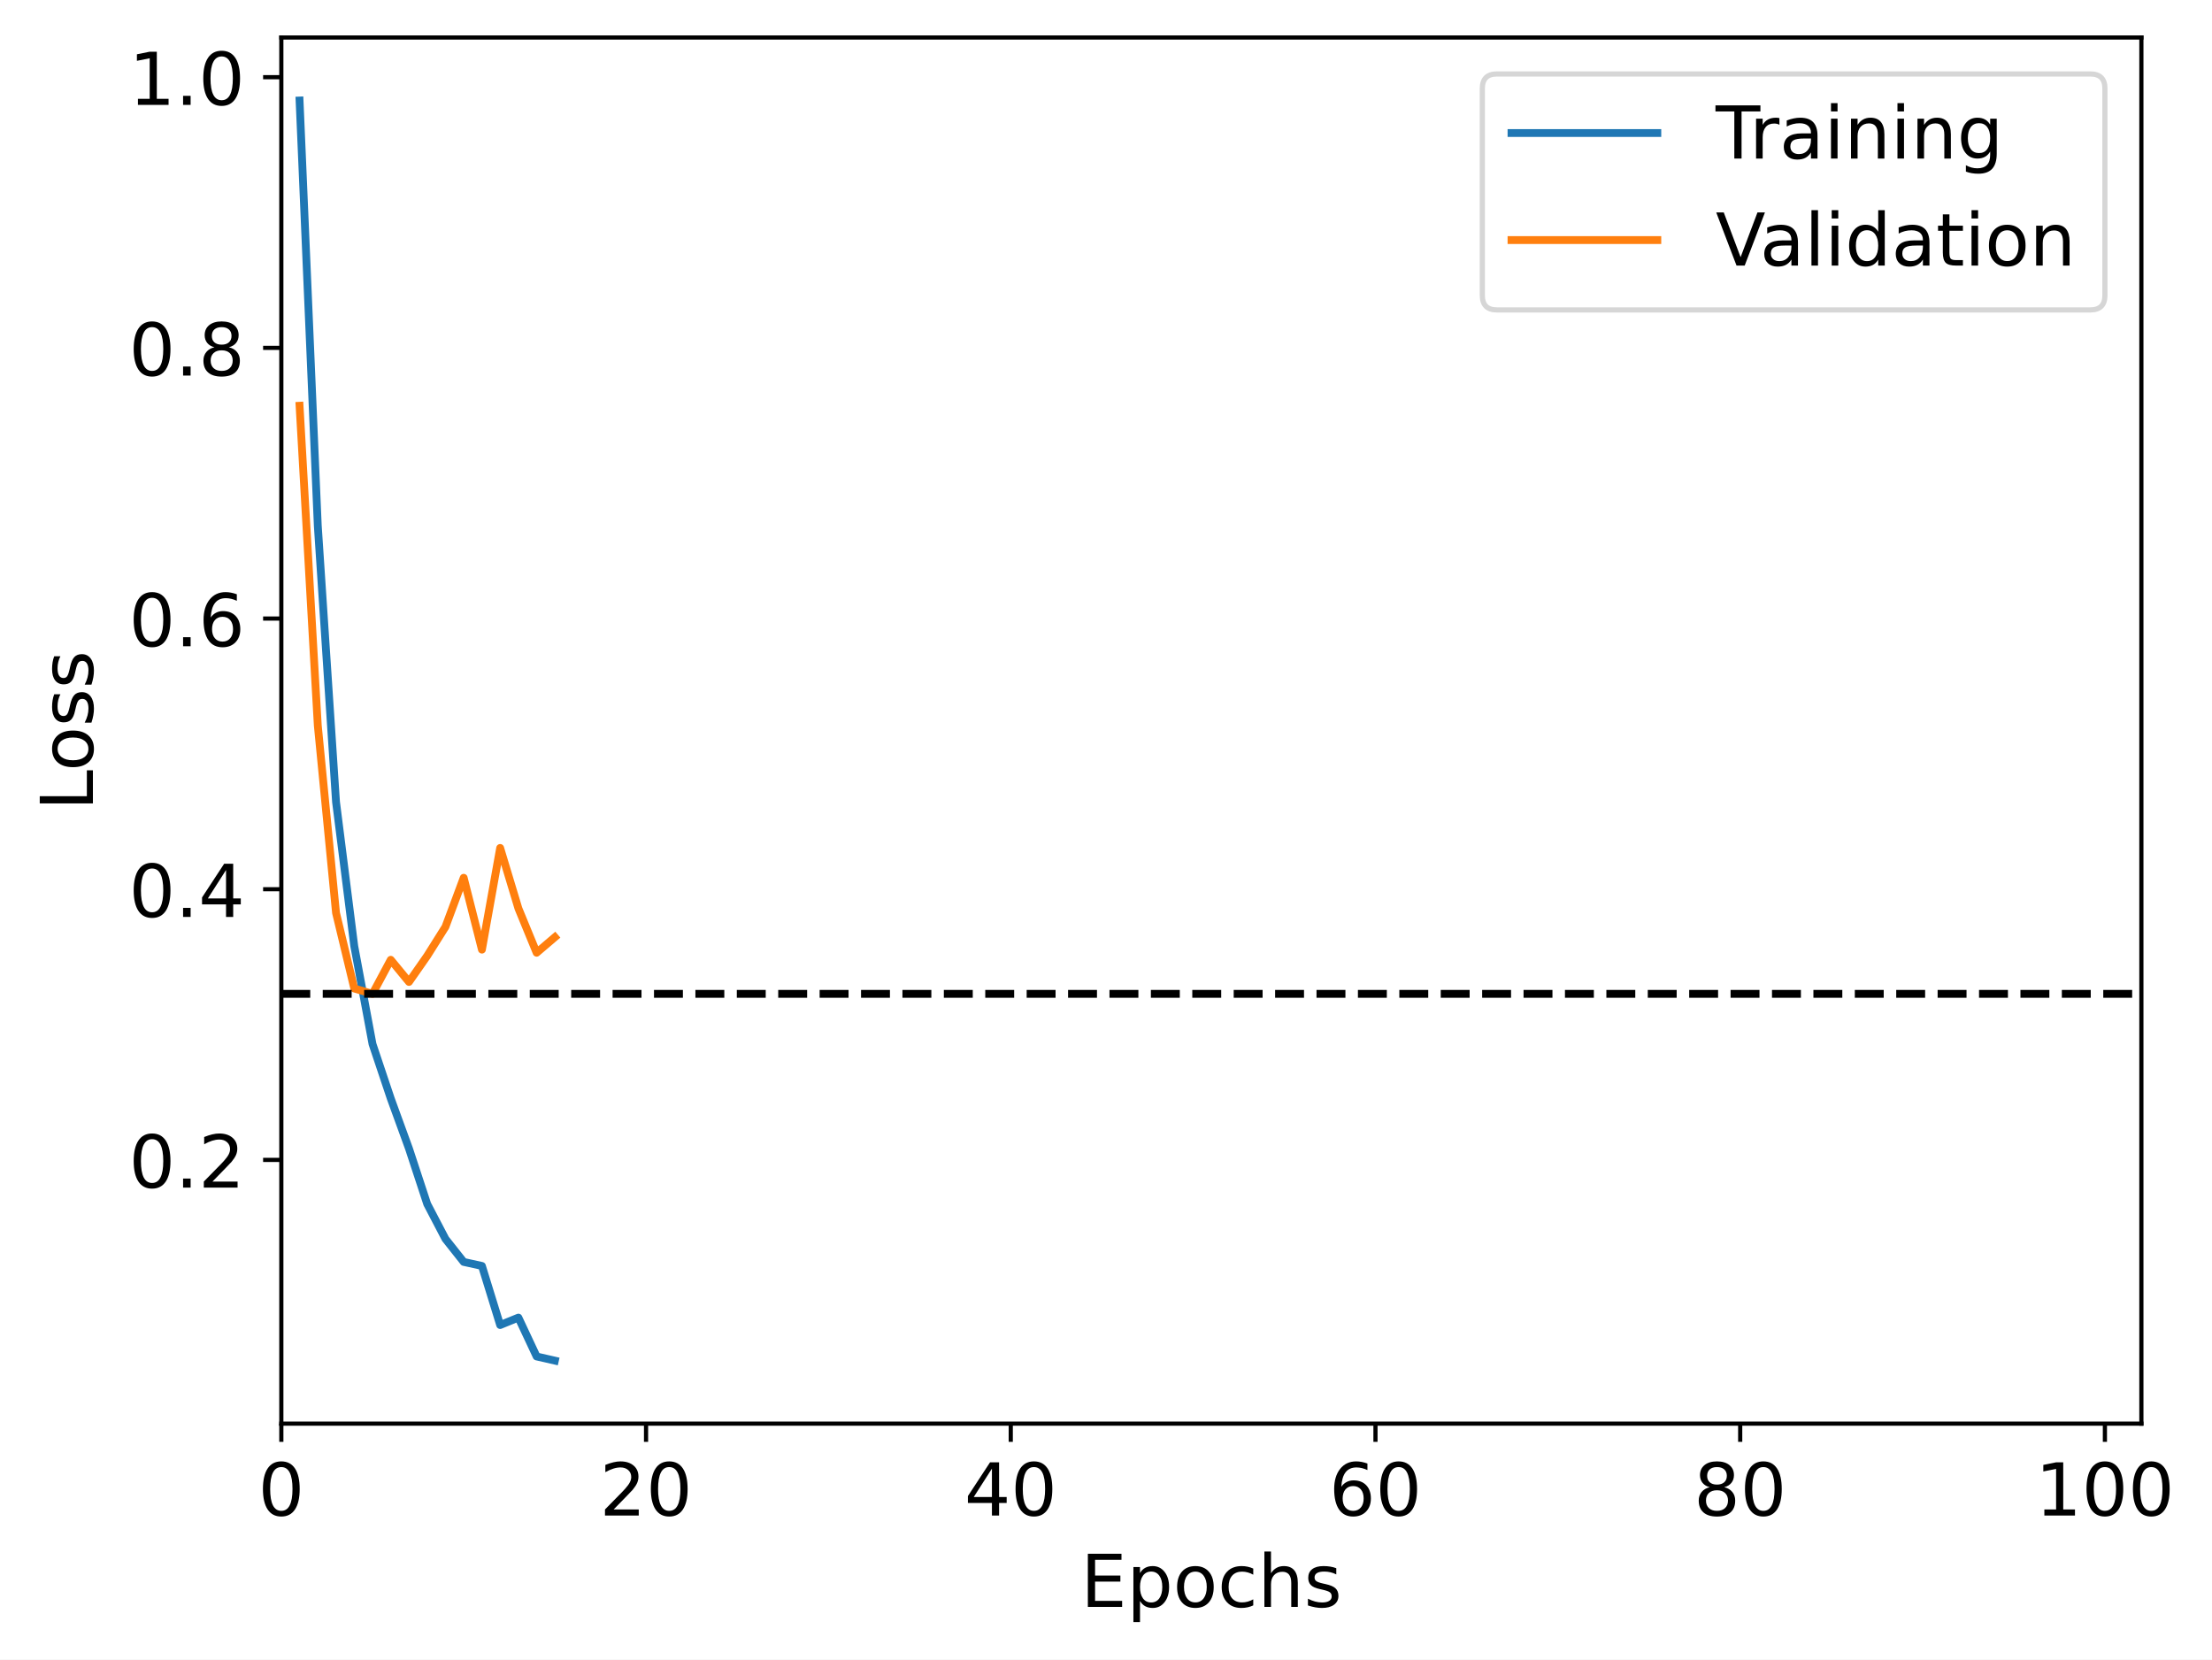
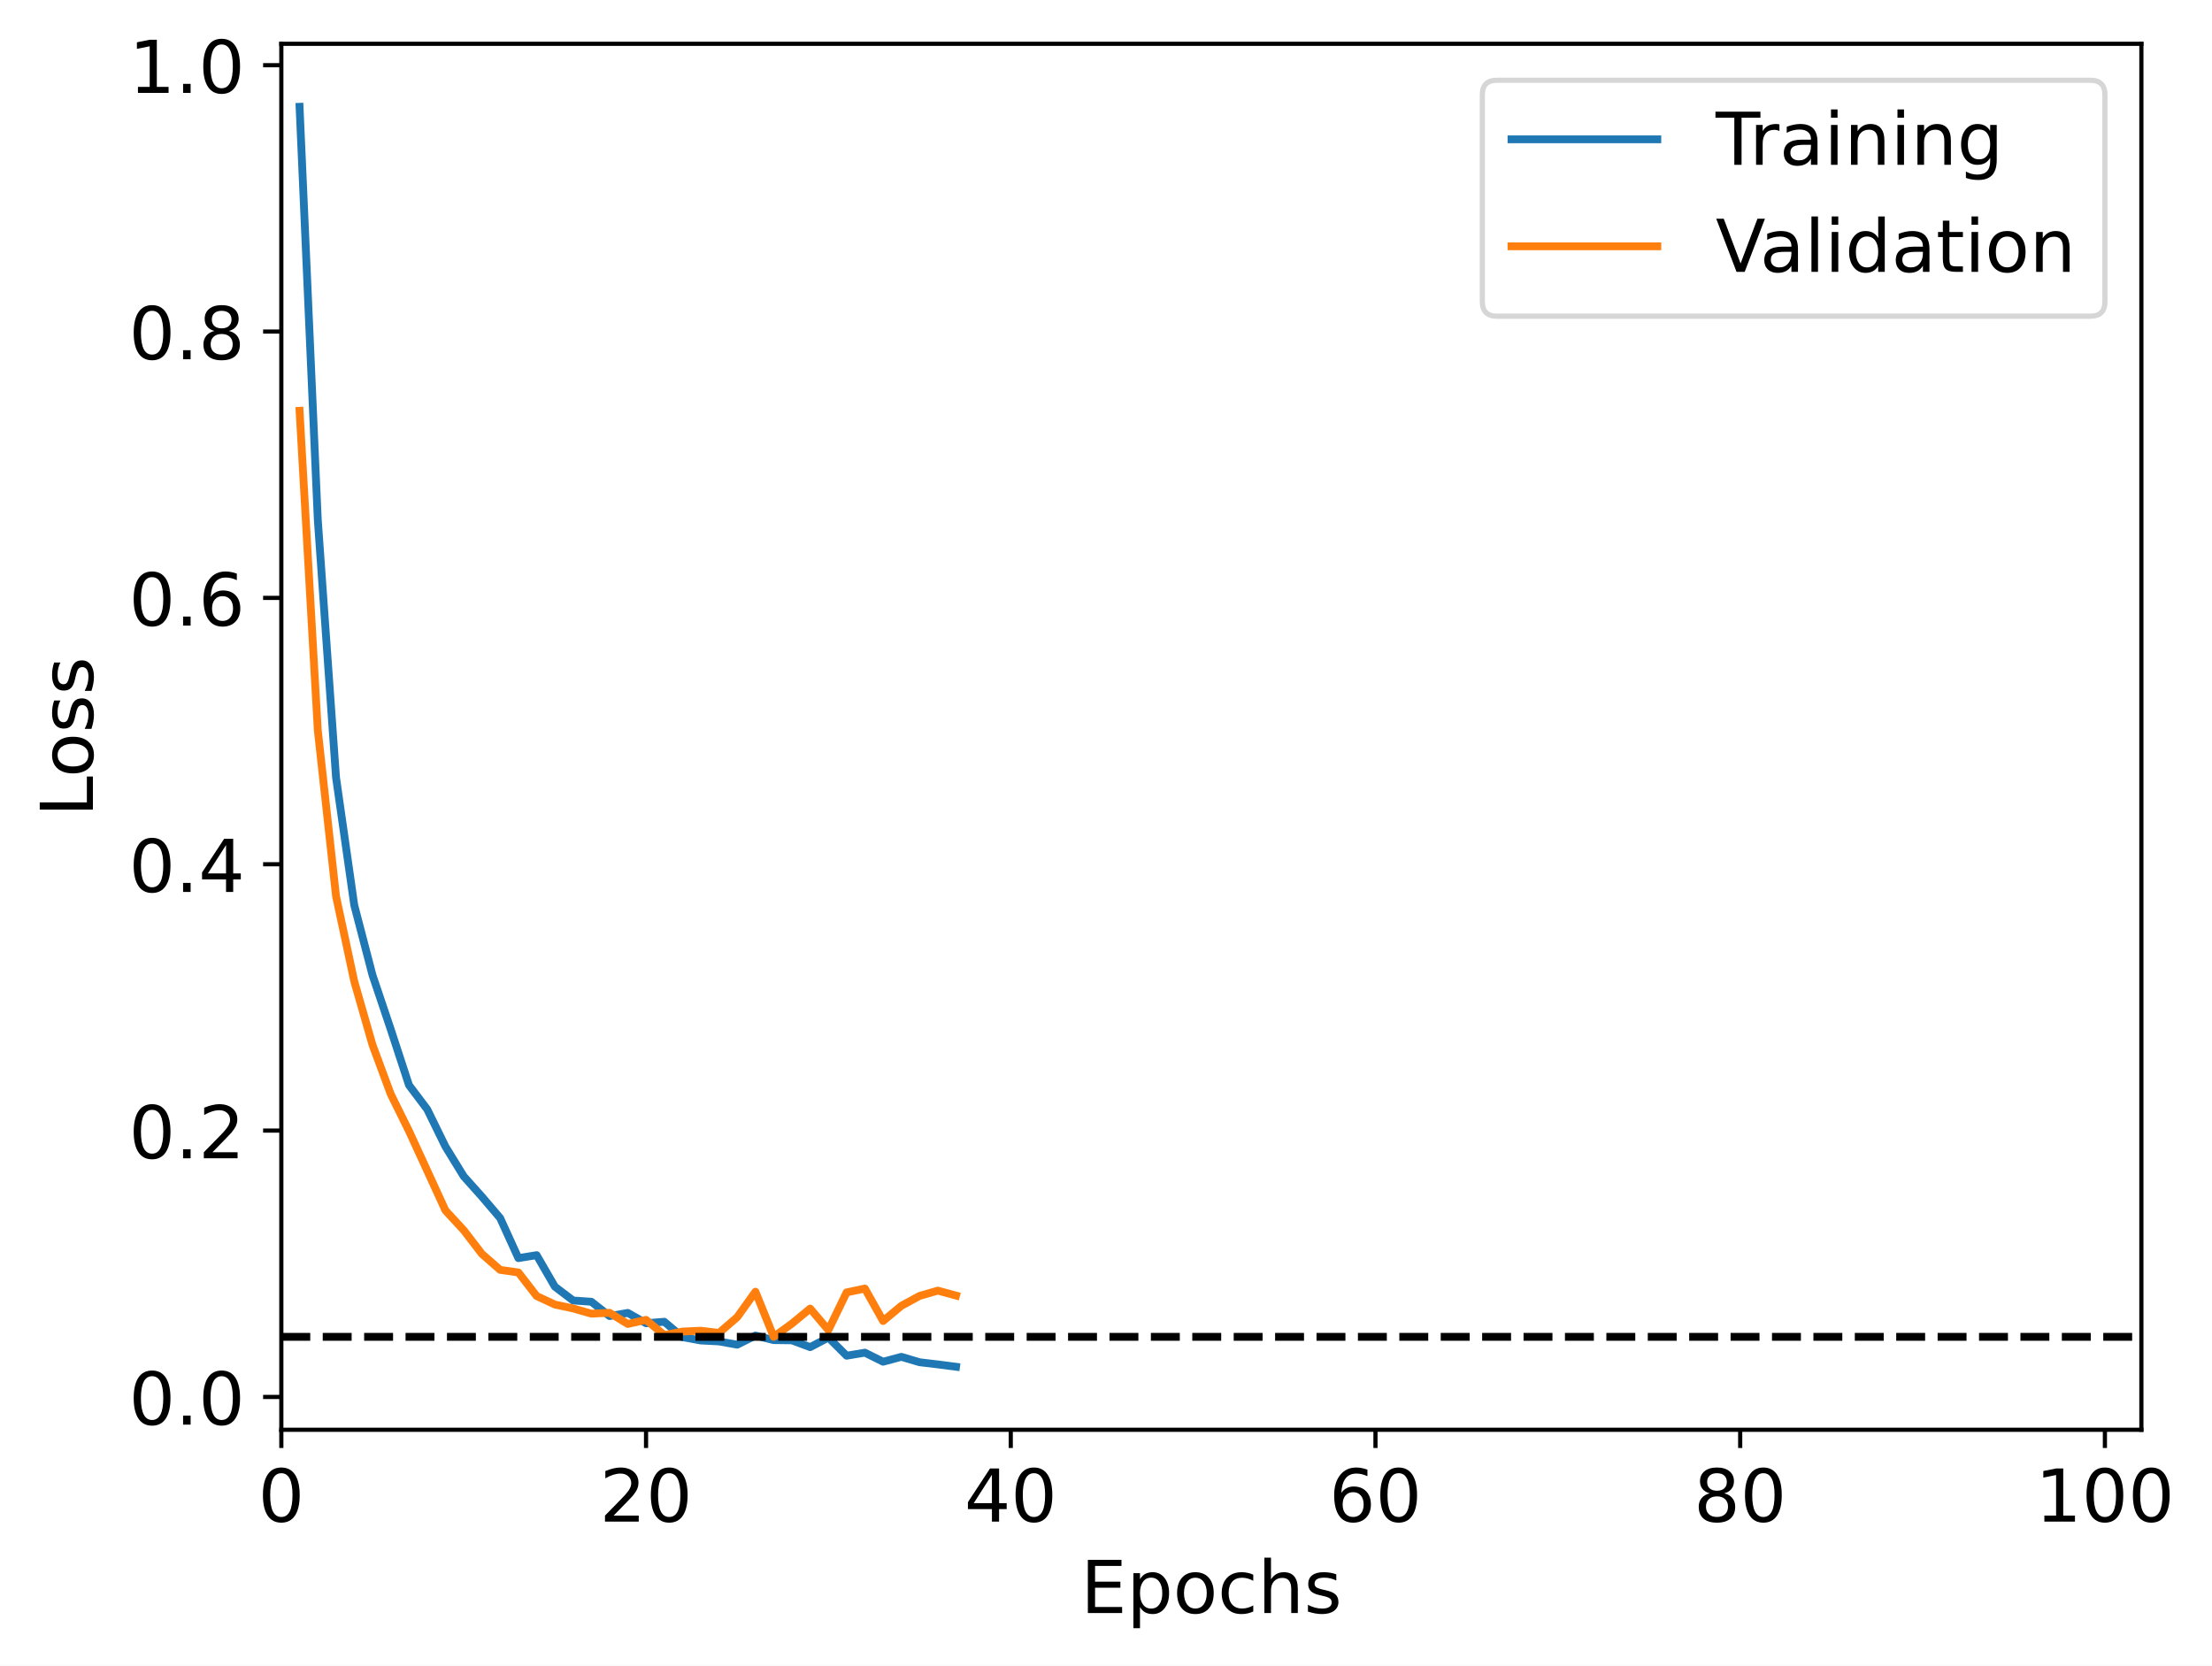
- <svg xmlns="http://www.w3.org/2000/svg" xmlns:xlink="http://www.w3.org/1999/xlink" width="424.693pt" height="318.611pt" viewBox="0 0 424.693 318.611" version="1.1">
+ <svg xmlns="http://www.w3.org/2000/svg" xmlns:xlink="http://www.w3.org/1999/xlink" width="424.693pt" height="319.82pt" viewBox="0 0 424.693 319.82" version="1.1">
  <defs>
    <style type="text/css">*{stroke-linejoin: round; stroke-linecap: butt}</style>
  </defs>
  <g id="figure_1">
    <g id="patch_1">
-       <path d="M 0 318.611  L 424.693 318.611  L 424.693 0  L 0 0  z " style="fill: #ffffff" />
+       <path d="M 0 319.82  L 424.693 319.82  L 424.693 0  L 0 0  z " style="fill: #ffffff" />
    </g>
    <g id="axes_1">
      <g id="patch_2">
-         <path d="M 54.014 273.312  L 411.134 273.312  L 411.134 7.2  L 54.014 7.2  z " style="fill: #ffffff" />
+         <path d="M 54.014 274.522  L 411.134 274.522  L 411.134 8.41  L 54.014 8.41  z " style="fill: #ffffff" />
      </g>
      <g id="matplotlib.axis_1">
        <g id="xtick_1">
          <g id="line2d_1">
            <defs>
-               <path id="m2dd069dab0" d="M 0 0  L 0 3.5  " style="stroke: #000000; stroke-width: 0.8" />
-             </defs>
-             <g>
-               <use xlink:href="#m2dd069dab0" x="54.014" y="273.312" style="stroke: #000000; stroke-width: 0.8" />
+               <path id="m263c108d07" d="M 0 0  L 0 3.5  " style="stroke: #000000; stroke-width: 0.8" />
+             </defs>
+             <g>
+               <use xlink:href="#m263c108d07" x="54.014" y="274.522" style="stroke: #000000; stroke-width: 0.8" />
            </g>
          </g>
          <g id="text_1">
-             <g transform="translate(49.56 290.9498) scale(0.14 -0.14)">
+             <g transform="translate(49.56 292.1594) scale(0.14 -0.14)">
              <defs>
                <path id="DejaVuSans-30" d="M 2034 4250  Q 1547 4250 1301 3770  Q 1056 3291 1056 2328  Q 1056 1369 1301 889  Q 1547 409 2034 409  Q 2525 409 2770 889  Q 3016 1369 3016 2328  Q 3016 3291 2770 3770  Q 2525 4250 2034 4250  z M 2034 4750  Q 2819 4750 3233 4129  Q 3647 3509 3647 2328  Q 3647 1150 3233 529  Q 2819 -91 2034 -91  Q 1250 -91 836 529  Q 422 1150 422 2328  Q 422 3509 836 4129  Q 1250 4750 2034 4750  z " transform="scale(0.015625)" />
              </defs>
              <use xlink:href="#DejaVuSans-30" />
            </g>
          </g>
        </g>
        <g id="xtick_2">
          <g id="line2d_2">
            <g>
-               <use xlink:href="#m2dd069dab0" x="124.037" y="273.312" style="stroke: #000000; stroke-width: 0.8" />
+               <use xlink:href="#m263c108d07" x="124.037" y="274.522" style="stroke: #000000; stroke-width: 0.8" />
            </g>
          </g>
          <g id="text_2">
-             <g transform="translate(115.1298 290.9498) scale(0.14 -0.14)">
+             <g transform="translate(115.1298 292.1594) scale(0.14 -0.14)">
              <defs>
                <path id="DejaVuSans-32" d="M 1228 531  L 3431 531  L 3431 0  L 469 0  L 469 531  Q 828 903 1448 1529  Q 2069 2156 2228 2338  Q 2531 2678 2651 2914  Q 2772 3150 2772 3378  Q 2772 3750 2511 3984  Q 2250 4219 1831 4219  Q 1534 4219 1204 4116  Q 875 4013 500 3803  L 500 4441  Q 881 4594 1212 4672  Q 1544 4750 1819 4750  Q 2544 4750 2975 4387  Q 3406 4025 3406 3419  Q 3406 3131 3298 2873  Q 3191 2616 2906 2266  Q 2828 2175 2409 1742  Q 1991 1309 1228 531  z " transform="scale(0.015625)" />
              </defs>
              <use xlink:href="#DejaVuSans-32" />
              <use xlink:href="#DejaVuSans-30" x="63.623" />
            </g>
          </g>
        </g>
        <g id="xtick_3">
          <g id="line2d_3">
            <g>
-               <use xlink:href="#m2dd069dab0" x="194.061" y="273.312" style="stroke: #000000; stroke-width: 0.8" />
+               <use xlink:href="#m263c108d07" x="194.061" y="274.522" style="stroke: #000000; stroke-width: 0.8" />
            </g>
          </g>
          <g id="text_3">
-             <g transform="translate(185.1533 290.9498) scale(0.14 -0.14)">
+             <g transform="translate(185.1533 292.1594) scale(0.14 -0.14)">
              <defs>
                <path id="DejaVuSans-34" d="M 2419 4116  L 825 1625  L 2419 1625  L 2419 4116  z M 2253 4666  L 3047 4666  L 3047 1625  L 3713 1625  L 3713 1100  L 3047 1100  L 3047 0  L 2419 0  L 2419 1100  L 313 1100  L 313 1709  L 2253 4666  z " transform="scale(0.015625)" />
              </defs>
              <use xlink:href="#DejaVuSans-34" />
              <use xlink:href="#DejaVuSans-30" x="63.623" />
            </g>
          </g>
        </g>
        <g id="xtick_4">
          <g id="line2d_4">
            <g>
-               <use xlink:href="#m2dd069dab0" x="264.084" y="273.312" style="stroke: #000000; stroke-width: 0.8" />
+               <use xlink:href="#m263c108d07" x="264.084" y="274.522" style="stroke: #000000; stroke-width: 0.8" />
            </g>
          </g>
          <g id="text_4">
-             <g transform="translate(255.1768 290.9498) scale(0.14 -0.14)">
+             <g transform="translate(255.1768 292.1594) scale(0.14 -0.14)">
              <defs>
                <path id="DejaVuSans-36" d="M 2113 2584  Q 1688 2584 1439 2293  Q 1191 2003 1191 1497  Q 1191 994 1439 701  Q 1688 409 2113 409  Q 2538 409 2786 701  Q 3034 994 3034 1497  Q 3034 2003 2786 2293  Q 2538 2584 2113 2584  z M 3366 4563  L 3366 3988  Q 3128 4100 2886 4159  Q 2644 4219 2406 4219  Q 1781 4219 1451 3797  Q 1122 3375 1075 2522  Q 1259 2794 1537 2939  Q 1816 3084 2150 3084  Q 2853 3084 3261 2657  Q 3669 2231 3669 1497  Q 3669 778 3244 343  Q 2819 -91 2113 -91  Q 1303 -91 875 529  Q 447 1150 447 2328  Q 447 3434 972 4092  Q 1497 4750 2381 4750  Q 2619 4750 2861 4703  Q 3103 4656 3366 4563  z " transform="scale(0.015625)" />
              </defs>
              <use xlink:href="#DejaVuSans-36" />
              <use xlink:href="#DejaVuSans-30" x="63.623" />
            </g>
          </g>
        </g>
        <g id="xtick_5">
          <g id="line2d_5">
            <g>
-               <use xlink:href="#m2dd069dab0" x="334.108" y="273.312" style="stroke: #000000; stroke-width: 0.8" />
+               <use xlink:href="#m263c108d07" x="334.108" y="274.522" style="stroke: #000000; stroke-width: 0.8" />
            </g>
          </g>
          <g id="text_5">
-             <g transform="translate(325.2004 290.9498) scale(0.14 -0.14)">
+             <g transform="translate(325.2004 292.1594) scale(0.14 -0.14)">
              <defs>
                <path id="DejaVuSans-38" d="M 2034 2216  Q 1584 2216 1326 1975  Q 1069 1734 1069 1313  Q 1069 891 1326 650  Q 1584 409 2034 409  Q 2484 409 2743 651  Q 3003 894 3003 1313  Q 3003 1734 2745 1975  Q 2488 2216 2034 2216  z M 1403 2484  Q 997 2584 770 2862  Q 544 3141 544 3541  Q 544 4100 942 4425  Q 1341 4750 2034 4750  Q 2731 4750 3128 4425  Q 3525 4100 3525 3541  Q 3525 3141 3298 2862  Q 3072 2584 2669 2484  Q 3125 2378 3379 2068  Q 3634 1759 3634 1313  Q 3634 634 3220 271  Q 2806 -91 2034 -91  Q 1263 -91 848 271  Q 434 634 434 1313  Q 434 1759 690 2068  Q 947 2378 1403 2484  z M 1172 3481  Q 1172 3119 1398 2916  Q 1625 2713 2034 2713  Q 2441 2713 2670 2916  Q 2900 3119 2900 3481  Q 2900 3844 2670 4047  Q 2441 4250 2034 4250  Q 1625 4250 1398 4047  Q 1172 3844 1172 3481  z " transform="scale(0.015625)" />
              </defs>
              <use xlink:href="#DejaVuSans-38" />
              <use xlink:href="#DejaVuSans-30" x="63.623" />
            </g>
          </g>
        </g>
        <g id="xtick_6">
          <g id="line2d_6">
            <g>
-               <use xlink:href="#m2dd069dab0" x="404.131" y="273.312" style="stroke: #000000; stroke-width: 0.8" />
+               <use xlink:href="#m263c108d07" x="404.131" y="274.522" style="stroke: #000000; stroke-width: 0.8" />
            </g>
          </g>
          <g id="text_6">
-             <g transform="translate(390.7701 290.9498) scale(0.14 -0.14)">
+             <g transform="translate(390.7701 292.1594) scale(0.14 -0.14)">
              <defs>
                <path id="DejaVuSans-31" d="M 794 531  L 1825 531  L 1825 4091  L 703 3866  L 703 4441  L 1819 4666  L 2450 4666  L 2450 531  L 3481 531  L 3481 0  L 794 0  L 794 531  z " transform="scale(0.015625)" />
              </defs>
              <use xlink:href="#DejaVuSans-31" />
              <use xlink:href="#DejaVuSans-30" x="63.623" />
              <use xlink:href="#DejaVuSans-30" x="127.246" />
            </g>
          </g>
        </g>
        <g id="text_7">
-           <g transform="translate(207.4919 308.4992) scale(0.14 -0.14)">
+           <g transform="translate(207.4919 309.7088) scale(0.14 -0.14)">
            <defs>
              <path id="DejaVuSans-45" d="M 628 4666  L 3578 4666  L 3578 4134  L 1259 4134  L 1259 2753  L 3481 2753  L 3481 2222  L 1259 2222  L 1259 531  L 3634 531  L 3634 0  L 628 0  L 628 4666  z " transform="scale(0.015625)" />
              <path id="DejaVuSans-70" d="M 1159 525  L 1159 -1331  L 581 -1331  L 581 3500  L 1159 3500  L 1159 2969  Q 1341 3281 1617 3432  Q 1894 3584 2278 3584  Q 2916 3584 3314 3078  Q 3713 2572 3713 1747  Q 3713 922 3314 415  Q 2916 -91 2278 -91  Q 1894 -91 1617 61  Q 1341 213 1159 525  z M 3116 1747  Q 3116 2381 2855 2742  Q 2594 3103 2138 3103  Q 1681 3103 1420 2742  Q 1159 2381 1159 1747  Q 1159 1113 1420 752  Q 1681 391 2138 391  Q 2594 391 2855 752  Q 3116 1113 3116 1747  z " transform="scale(0.015625)" />
              <path id="DejaVuSans-6f" d="M 1959 3097  Q 1497 3097 1228 2736  Q 959 2375 959 1747  Q 959 1119 1226 758  Q 1494 397 1959 397  Q 2419 397 2687 759  Q 2956 1122 2956 1747  Q 2956 2369 2687 2733  Q 2419 3097 1959 3097  z M 1959 3584  Q 2709 3584 3137 3096  Q 3566 2609 3566 1747  Q 3566 888 3137 398  Q 2709 -91 1959 -91  Q 1206 -91 779 398  Q 353 888 353 1747  Q 353 2609 779 3096  Q 1206 3584 1959 3584  z " transform="scale(0.015625)" />
              <path id="DejaVuSans-63" d="M 3122 3366  L 3122 2828  Q 2878 2963 2633 3030  Q 2388 3097 2138 3097  Q 1578 3097 1268 2742  Q 959 2388 959 1747  Q 959 1106 1268 751  Q 1578 397 2138 397  Q 2388 397 2633 464  Q 2878 531 3122 666  L 3122 134  Q 2881 22 2623 -34  Q 2366 -91 2075 -91  Q 1284 -91 818 406  Q 353 903 353 1747  Q 353 2603 823 3093  Q 1294 3584 2113 3584  Q 2378 3584 2631 3529  Q 2884 3475 3122 3366  z " transform="scale(0.015625)" />
              <path id="DejaVuSans-68" d="M 3513 2113  L 3513 0  L 2938 0  L 2938 2094  Q 2938 2591 2744 2837  Q 2550 3084 2163 3084  Q 1697 3084 1428 2787  Q 1159 2491 1159 1978  L 1159 0  L 581 0  L 581 4863  L 1159 4863  L 1159 2956  Q 1366 3272 1645 3428  Q 1925 3584 2291 3584  Q 2894 3584 3203 3211  Q 3513 2838 3513 2113  z " transform="scale(0.015625)" />
              <path id="DejaVuSans-73" d="M 2834 3397  L 2834 2853  Q 2591 2978 2328 3040  Q 2066 3103 1784 3103  Q 1356 3103 1142 2972  Q 928 2841 928 2578  Q 928 2378 1081 2264  Q 1234 2150 1697 2047  L 1894 2003  Q 2506 1872 2764 1633  Q 3022 1394 3022 966  Q 3022 478 2636 193  Q 2250 -91 1575 -91  Q 1294 -91 989 -36  Q 684 19 347 128  L 347 722  Q 666 556 975 473  Q 1284 391 1588 391  Q 1994 391 2212 530  Q 2431 669 2431 922  Q 2431 1156 2273 1281  Q 2116 1406 1581 1522  L 1381 1569  Q 847 1681 609 1914  Q 372 2147 372 2553  Q 372 3047 722 3315  Q 1072 3584 1716 3584  Q 2034 3584 2315 3537  Q 2597 3491 2834 3397  z " transform="scale(0.015625)" />
            </defs>
            <use xlink:href="#DejaVuSans-45" />
            <use xlink:href="#DejaVuSans-70" x="63.184" />
            <use xlink:href="#DejaVuSans-6f" x="126.66" />
            <use xlink:href="#DejaVuSans-63" x="187.842" />
            <use xlink:href="#DejaVuSans-68" x="242.822" />
            <use xlink:href="#DejaVuSans-73" x="306.201" />
          </g>
        </g>
      </g>
      <g id="matplotlib.axis_2">
        <g id="ytick_1">
          <g id="line2d_7">
            <defs>
-               <path id="m604fb64283" d="M 0 0  L -3.5 0  " style="stroke: #000000; stroke-width: 0.8" />
-             </defs>
-             <g>
-               <use xlink:href="#m604fb64283" x="54.014" y="222.68" style="stroke: #000000; stroke-width: 0.8" />
+               <path id="me7ea4ea2ac" d="M 0 0  L -3.5 0  " style="stroke: #000000; stroke-width: 0.8" />
+             </defs>
+             <g>
+               <use xlink:href="#me7ea4ea2ac" x="54.014" y="268.217" style="stroke: #000000; stroke-width: 0.8" />
            </g>
          </g>
          <g id="text_8">
-             <g transform="translate(24.74938 227.9986) scale(0.14 -0.14)">
+             <g transform="translate(24.74938 273.5363) scale(0.14 -0.14)">
              <defs>
                <path id="DejaVuSans-2e" d="M 684 794  L 1344 794  L 1344 0  L 684 0  L 684 794  z " transform="scale(0.015625)" />
              </defs>
              <use xlink:href="#DejaVuSans-30" />
              <use xlink:href="#DejaVuSans-2e" x="63.623" />
-               <use xlink:href="#DejaVuSans-32" x="95.41" />
+               <use xlink:href="#DejaVuSans-30" x="95.41" />
            </g>
          </g>
        </g>
        <g id="ytick_2">
          <g id="line2d_8">
            <g>
-               <use xlink:href="#m604fb64283" x="54.014" y="170.714" style="stroke: #000000; stroke-width: 0.8" />
+               <use xlink:href="#me7ea4ea2ac" x="54.014" y="217.078" style="stroke: #000000; stroke-width: 0.8" />
            </g>
          </g>
          <g id="text_9">
-             <g transform="translate(24.74938 176.033) scale(0.14 -0.14)">
-               <use xlink:href="#DejaVuSans-30" />
-               <use xlink:href="#DejaVuSans-2e" x="63.623" />
-               <use xlink:href="#DejaVuSans-34" x="95.41" />
+             <g transform="translate(24.74938 222.3966) scale(0.14 -0.14)">
+               <use xlink:href="#DejaVuSans-30" />
+               <use xlink:href="#DejaVuSans-2e" x="63.623" />
+               <use xlink:href="#DejaVuSans-32" x="95.41" />
            </g>
          </g>
        </g>
        <g id="ytick_3">
          <g id="line2d_9">
            <g>
-               <use xlink:href="#m604fb64283" x="54.014" y="118.749" style="stroke: #000000; stroke-width: 0.8" />
+               <use xlink:href="#me7ea4ea2ac" x="54.014" y="165.938" style="stroke: #000000; stroke-width: 0.8" />
            </g>
          </g>
          <g id="text_10">
-             <g transform="translate(24.74938 124.0674) scale(0.14 -0.14)">
-               <use xlink:href="#DejaVuSans-30" />
-               <use xlink:href="#DejaVuSans-2e" x="63.623" />
-               <use xlink:href="#DejaVuSans-36" x="95.41" />
+             <g transform="translate(24.74938 171.2569) scale(0.14 -0.14)">
+               <use xlink:href="#DejaVuSans-30" />
+               <use xlink:href="#DejaVuSans-2e" x="63.623" />
+               <use xlink:href="#DejaVuSans-34" x="95.41" />
            </g>
          </g>
        </g>
        <g id="ytick_4">
          <g id="line2d_10">
            <g>
-               <use xlink:href="#m604fb64283" x="54.014" y="66.783" style="stroke: #000000; stroke-width: 0.8" />
+               <use xlink:href="#me7ea4ea2ac" x="54.014" y="114.798" style="stroke: #000000; stroke-width: 0.8" />
            </g>
          </g>
          <g id="text_11">
-             <g transform="translate(24.74938 72.10183) scale(0.14 -0.14)">
-               <use xlink:href="#DejaVuSans-30" />
-               <use xlink:href="#DejaVuSans-2e" x="63.623" />
-               <use xlink:href="#DejaVuSans-38" x="95.41" />
+             <g transform="translate(24.74938 120.1172) scale(0.14 -0.14)">
+               <use xlink:href="#DejaVuSans-30" />
+               <use xlink:href="#DejaVuSans-2e" x="63.623" />
+               <use xlink:href="#DejaVuSans-36" x="95.41" />
            </g>
          </g>
        </g>
        <g id="ytick_5">
          <g id="line2d_11">
            <g>
-               <use xlink:href="#m604fb64283" x="54.014" y="14.817" style="stroke: #000000; stroke-width: 0.8" />
+               <use xlink:href="#me7ea4ea2ac" x="54.014" y="63.659" style="stroke: #000000; stroke-width: 0.8" />
            </g>
          </g>
          <g id="text_12">
-             <g transform="translate(24.74938 20.13623) scale(0.14 -0.14)">
+             <g transform="translate(24.74938 68.97752) scale(0.14 -0.14)">
+               <use xlink:href="#DejaVuSans-30" />
+               <use xlink:href="#DejaVuSans-2e" x="63.623" />
+               <use xlink:href="#DejaVuSans-38" x="95.41" />
+             </g>
+           </g>
+         </g>
+         <g id="ytick_6">
+           <g id="line2d_12">
+             <g>
+               <use xlink:href="#me7ea4ea2ac" x="54.014" y="12.519" style="stroke: #000000; stroke-width: 0.8" />
+             </g>
+           </g>
+           <g id="text_13">
+             <g transform="translate(24.74938 17.83781) scale(0.14 -0.14)">
              <use xlink:href="#DejaVuSans-31" />
              <use xlink:href="#DejaVuSans-2e" x="63.623" />
              <use xlink:href="#DejaVuSans-30" x="95.41" />
            </g>
          </g>
        </g>
-         <g id="text_13">
-           <g transform="translate(17.83781 155.6101) rotate(-90) scale(0.14 -0.14)">
+         <g id="text_14">
+           <g transform="translate(17.83781 156.8197) rotate(-90) scale(0.14 -0.14)">
            <defs>
              <path id="DejaVuSans-4c" d="M 628 4666  L 1259 4666  L 1259 531  L 3531 531  L 3531 0  L 628 0  L 628 4666  z " transform="scale(0.015625)" />
            </defs>
            <use xlink:href="#DejaVuSans-4c" />
            <use xlink:href="#DejaVuSans-6f" x="53.963" />
            <use xlink:href="#DejaVuSans-73" x="115.145" />
            <use xlink:href="#DejaVuSans-73" x="167.244" />
          </g>
        </g>
      </g>
-       <g id="line2d_12">
-         <path d="M 57.515 19.296  L 61.016 100.959  L 64.517 153.962  L 68.018 181.644  L 71.52 200.437  L 75.021 210.881  L 78.522 220.501  L 82.023 231.149  L 85.524 237.845  L 89.026 242.266  L 92.527 243.037  L 96.028 254.383  L 99.529 252.954  L 103.03 260.417  L 106.531 261.216  " clip-path="url(#pb629cabc0e)" style="fill: none; stroke: #1f77b4; stroke-width: 1.5; stroke-linecap: square" />
-       </g>
      <g id="line2d_13">
-         <path d="M 57.515 77.895  L 61.016 139.287  L 64.517 175.257  L 68.018 189.777  L 71.52 190.802  L 75.021 184.263  L 78.522 188.515  L 82.023 183.502  L 85.524 177.935  L 89.026 168.516  L 92.527 182.314  L 96.028 162.791  L 99.529 174.395  L 103.03 182.909  L 106.531 179.923  " clip-path="url(#pb629cabc0e)" style="fill: none; stroke: #ff7f0e; stroke-width: 1.5; stroke-linecap: square" />
+         <path d="M 57.515 20.506  L 61.016 99.818  L 64.517 149.273  L 68.018 173.809  L 71.52 187.237  L 75.021 197.637  L 78.522 208.348  L 82.023 212.993  L 85.524 220.143  L 89.026 225.851  L 92.527 229.771  L 96.028 233.873  L 99.529 241.568  L 103.03 240.995  L 106.531 247.044  L 110.033 249.701  L 113.534 249.94  L 117.035 252.691  L 120.536 252.082  L 124.037 254.068  L 127.538 253.781  L 131.04 256.733  L 134.541 257.376  L 138.042 257.559  L 141.543 258.183  L 145.044 256.434  L 148.546 257.307  L 152.047 257.351  L 155.548 258.658  L 159.049 256.821  L 162.55 260.303  L 166.051 259.716  L 169.553 261.456  L 173.054 260.517  L 176.555 261.555  L 180.056 261.973  L 183.557 262.426  " clip-path="url(#pb1a86e807e)" style="fill: none; stroke: #1f77b4; stroke-width: 1.5; stroke-linecap: square" />
      </g>
      <g id="line2d_14">
-         <path d="M 54.014 190.802  L 411.134 190.802  " clip-path="url(#pb629cabc0e)" style="fill: none; stroke-dasharray: 5.55,2.4; stroke-dashoffset: 0; stroke: #000000; stroke-width: 1.5" />
+         <path d="M 57.515 78.874  L 61.016 140.219  L 64.517 172.073  L 68.018 188.436  L 71.52 200.636  L 75.021 210.073  L 78.522 217.16  L 82.023 224.775  L 85.524 232.408  L 89.026 236.202  L 92.527 240.761  L 96.028 243.821  L 99.529 244.319  L 103.03 248.843  L 106.531 250.478  L 110.033 251.223  L 113.534 252.227  L 117.035 252.065  L 120.536 254.206  L 124.037 253.416  L 127.538 256.339  L 131.04 255.662  L 134.541 255.505  L 138.042 255.926  L 141.543 252.901  L 145.044 248.015  L 148.546 256.677  L 152.047 254.141  L 155.548 251.255  L 159.049 255.379  L 162.55 248.146  L 166.051 247.405  L 169.553 253.637  L 173.054 250.724  L 176.555 248.822  L 180.056 247.805  L 183.557 248.755  " clip-path="url(#pb1a86e807e)" style="fill: none; stroke: #ff7f0e; stroke-width: 1.5; stroke-linecap: square" />
+       </g>
+       <g id="line2d_15">
+         <path d="M 54.014 256.677  L 411.134 256.677  " clip-path="url(#pb1a86e807e)" style="fill: none; stroke-dasharray: 5.55,2.4; stroke-dashoffset: 0; stroke: #000000; stroke-width: 1.5" />
      </g>
      <g id="patch_3">
-         <path d="M 54.014 273.312  L 54.014 7.2  " style="fill: none; stroke: #000000; stroke-width: 0.8; stroke-linejoin: miter; stroke-linecap: square" />
+         <path d="M 54.014 274.522  L 54.014 8.41  " style="fill: none; stroke: #000000; stroke-width: 0.8; stroke-linejoin: miter; stroke-linecap: square" />
      </g>
      <g id="patch_4">
-         <path d="M 411.134 273.312  L 411.134 7.2  " style="fill: none; stroke: #000000; stroke-width: 0.8; stroke-linejoin: miter; stroke-linecap: square" />
+         <path d="M 411.134 274.522  L 411.134 8.41  " style="fill: none; stroke: #000000; stroke-width: 0.8; stroke-linejoin: miter; stroke-linecap: square" />
      </g>
      <g id="patch_5">
-         <path d="M 54.014 273.312  L 411.134 273.312  " style="fill: none; stroke: #000000; stroke-width: 0.8; stroke-linejoin: miter; stroke-linecap: square" />
+         <path d="M 54.014 274.522  L 411.134 274.522  " style="fill: none; stroke: #000000; stroke-width: 0.8; stroke-linejoin: miter; stroke-linecap: square" />
      </g>
      <g id="patch_6">
-         <path d="M 54.014 7.2  L 411.134 7.2  " style="fill: none; stroke: #000000; stroke-width: 0.8; stroke-linejoin: miter; stroke-linecap: square" />
+         <path d="M 54.014 8.41  L 411.134 8.41  " style="fill: none; stroke: #000000; stroke-width: 0.8; stroke-linejoin: miter; stroke-linecap: square" />
      </g>
      <g id="legend_1">
        <g id="patch_7">
-           <path d="M 287.4 59.499  L 401.334 59.499  Q 404.134 59.499 404.134 56.699  L 404.134 17  Q 404.134 14.2 401.334 14.2  L 287.4 14.2  Q 284.6 14.2 284.6 17  L 284.6 56.699  Q 284.6 59.499 287.4 59.499  z " style="fill: #ffffff; opacity: 0.8; stroke: #cccccc; stroke-linejoin: miter" />
-         </g>
-         <g id="line2d_15">
-           <path d="M 290.2 25.538  L 304.2 25.538  L 318.2 25.538  " style="fill: none; stroke: #1f77b4; stroke-width: 1.5; stroke-linecap: square" />
-         </g>
-         <g id="text_14">
-           <g transform="translate(329.4 30.43781) scale(0.14 -0.14)">
+           <path d="M 287.4 60.708  L 401.334 60.708  Q 404.134 60.708 404.134 57.908  L 404.134 18.21  Q 404.134 15.41 401.334 15.41  L 287.4 15.41  Q 284.6 15.41 284.6 18.21  L 284.6 57.908  Q 284.6 60.708 287.4 60.708  z " style="fill: #ffffff; opacity: 0.8; stroke: #cccccc; stroke-linejoin: miter" />
+         </g>
+         <g id="line2d_16">
+           <path d="M 290.2 26.747  L 304.2 26.747  L 318.2 26.747  " style="fill: none; stroke: #1f77b4; stroke-width: 1.5; stroke-linecap: square" />
+         </g>
+         <g id="text_15">
+           <g transform="translate(329.4 31.64743) scale(0.14 -0.14)">
            <defs>
              <path id="DejaVuSans-54" d="M -19 4666  L 3928 4666  L 3928 4134  L 2272 4134  L 2272 0  L 1638 0  L 1638 4134  L -19 4134  L -19 4666  z " transform="scale(0.015625)" />
              <path id="DejaVuSans-72" d="M 2631 2963  Q 2534 3019 2420 3045  Q 2306 3072 2169 3072  Q 1681 3072 1420 2755  Q 1159 2438 1159 1844  L 1159 0  L 581 0  L 581 3500  L 1159 3500  L 1159 2956  Q 1341 3275 1631 3429  Q 1922 3584 2338 3584  Q 2397 3584 2469 3576  Q 2541 3569 2628 3553  L 2631 2963  z " transform="scale(0.015625)" />
              <path id="DejaVuSans-61" d="M 2194 1759  Q 1497 1759 1228 1600  Q 959 1441 959 1056  Q 959 750 1161 570  Q 1363 391 1709 391  Q 2188 391 2477 730  Q 2766 1069 2766 1631  L 2766 1759  L 2194 1759  z M 3341 1997  L 3341 0  L 2766 0  L 2766 531  Q 2569 213 2275 61  Q 1981 -91 1556 -91  Q 1019 -91 701 211  Q 384 513 384 1019  Q 384 1609 779 1909  Q 1175 2209 1959 2209  L 2766 2209  L 2766 2266  Q 2766 2663 2505 2880  Q 2244 3097 1772 3097  Q 1472 3097 1187 3025  Q 903 2953 641 2809  L 641 3341  Q 956 3463 1253 3523  Q 1550 3584 1831 3584  Q 2591 3584 2966 3190  Q 3341 2797 3341 1997  z " transform="scale(0.015625)" />
              <path id="DejaVuSans-69" d="M 603 3500  L 1178 3500  L 1178 0  L 603 0  L 603 3500  z M 603 4863  L 1178 4863  L 1178 4134  L 603 4134  L 603 4863  z " transform="scale(0.015625)" />
              <path id="DejaVuSans-6e" d="M 3513 2113  L 3513 0  L 2938 0  L 2938 2094  Q 2938 2591 2744 2837  Q 2550 3084 2163 3084  Q 1697 3084 1428 2787  Q 1159 2491 1159 1978  L 1159 0  L 581 0  L 581 3500  L 1159 3500  L 1159 2956  Q 1366 3272 1645 3428  Q 1925 3584 2291 3584  Q 2894 3584 3203 3211  Q 3513 2838 3513 2113  z " transform="scale(0.015625)" />
              <path id="DejaVuSans-67" d="M 2906 1791  Q 2906 2416 2648 2759  Q 2391 3103 1925 3103  Q 1463 3103 1205 2759  Q 947 2416 947 1791  Q 947 1169 1205 825  Q 1463 481 1925 481  Q 2391 481 2648 825  Q 2906 1169 2906 1791  z M 3481 434  Q 3481 -459 3084 -895  Q 2688 -1331 1869 -1331  Q 1566 -1331 1297 -1286  Q 1028 -1241 775 -1147  L 775 -588  Q 1028 -725 1275 -790  Q 1522 -856 1778 -856  Q 2344 -856 2625 -561  Q 2906 -266 2906 331  L 2906 616  Q 2728 306 2450 153  Q 2172 0 1784 0  Q 1141 0 747 490  Q 353 981 353 1791  Q 353 2603 747 3093  Q 1141 3584 1784 3584  Q 2172 3584 2450 3431  Q 2728 3278 2906 2969  L 2906 3500  L 3481 3500  L 3481 434  z " transform="scale(0.015625)" />
            </defs>
            <use xlink:href="#DejaVuSans-54" />
            <use xlink:href="#DejaVuSans-72" x="46.334" />
            <use xlink:href="#DejaVuSans-61" x="87.447" />
            <use xlink:href="#DejaVuSans-69" x="148.727" />
            <use xlink:href="#DejaVuSans-6e" x="176.51" />
            <use xlink:href="#DejaVuSans-69" x="239.889" />
            <use xlink:href="#DejaVuSans-6e" x="267.672" />
            <use xlink:href="#DejaVuSans-67" x="331.051" />
          </g>
        </g>
-         <g id="line2d_16">
-           <path d="M 290.2 46.087  L 304.2 46.087  L 318.2 46.087  " style="fill: none; stroke: #ff7f0e; stroke-width: 1.5; stroke-linecap: square" />
-         </g>
-         <g id="text_15">
-           <g transform="translate(329.4 50.98719) scale(0.14 -0.14)">
+         <g id="line2d_17">
+           <path d="M 290.2 47.297  L 304.2 47.297  L 318.2 47.297  " style="fill: none; stroke: #ff7f0e; stroke-width: 1.5; stroke-linecap: square" />
+         </g>
+         <g id="text_16">
+           <g transform="translate(329.4 52.1968) scale(0.14 -0.14)">
            <defs>
              <path id="DejaVuSans-56" d="M 1831 0  L 50 4666  L 709 4666  L 2188 738  L 3669 4666  L 4325 4666  L 2547 0  L 1831 0  z " transform="scale(0.015625)" />
              <path id="DejaVuSans-6c" d="M 603 4863  L 1178 4863  L 1178 0  L 603 0  L 603 4863  z " transform="scale(0.015625)" />
              <path id="DejaVuSans-64" d="M 2906 2969  L 2906 4863  L 3481 4863  L 3481 0  L 2906 0  L 2906 525  Q 2725 213 2448 61  Q 2172 -91 1784 -91  Q 1150 -91 751 415  Q 353 922 353 1747  Q 353 2572 751 3078  Q 1150 3584 1784 3584  Q 2172 3584 2448 3432  Q 2725 3281 2906 2969  z M 947 1747  Q 947 1113 1208 752  Q 1469 391 1925 391  Q 2381 391 2643 752  Q 2906 1113 2906 1747  Q 2906 2381 2643 2742  Q 2381 3103 1925 3103  Q 1469 3103 1208 2742  Q 947 2381 947 1747  z " transform="scale(0.015625)" />
              <path id="DejaVuSans-74" d="M 1172 4494  L 1172 3500  L 2356 3500  L 2356 3053  L 1172 3053  L 1172 1153  Q 1172 725 1289 603  Q 1406 481 1766 481  L 2356 481  L 2356 0  L 1766 0  Q 1100 0 847 248  Q 594 497 594 1153  L 594 3053  L 172 3053  L 172 3500  L 594 3500  L 594 4494  L 1172 4494  z " transform="scale(0.015625)" />
            </defs>
            <use xlink:href="#DejaVuSans-56" />
            <use xlink:href="#DejaVuSans-61" x="60.658" />
            <use xlink:href="#DejaVuSans-6c" x="121.938" />
            <use xlink:href="#DejaVuSans-69" x="149.721" />
            <use xlink:href="#DejaVuSans-64" x="177.504" />
            <use xlink:href="#DejaVuSans-61" x="240.98" />
            <use xlink:href="#DejaVuSans-74" x="302.26" />
            <use xlink:href="#DejaVuSans-69" x="341.469" />
            <use xlink:href="#DejaVuSans-6f" x="369.252" />
            <use xlink:href="#DejaVuSans-6e" x="430.434" />
          </g>
        </g>
      </g>
    </g>
  </g>
  <defs>
-     <clipPath id="pb629cabc0e">
-       <rect x="54.014" y="7.2" width="357.12" height="266.112" />
+     <clipPath id="pb1a86e807e">
+       <rect x="54.014" y="8.41" width="357.12" height="266.112" />
    </clipPath>
  </defs>
</svg>
